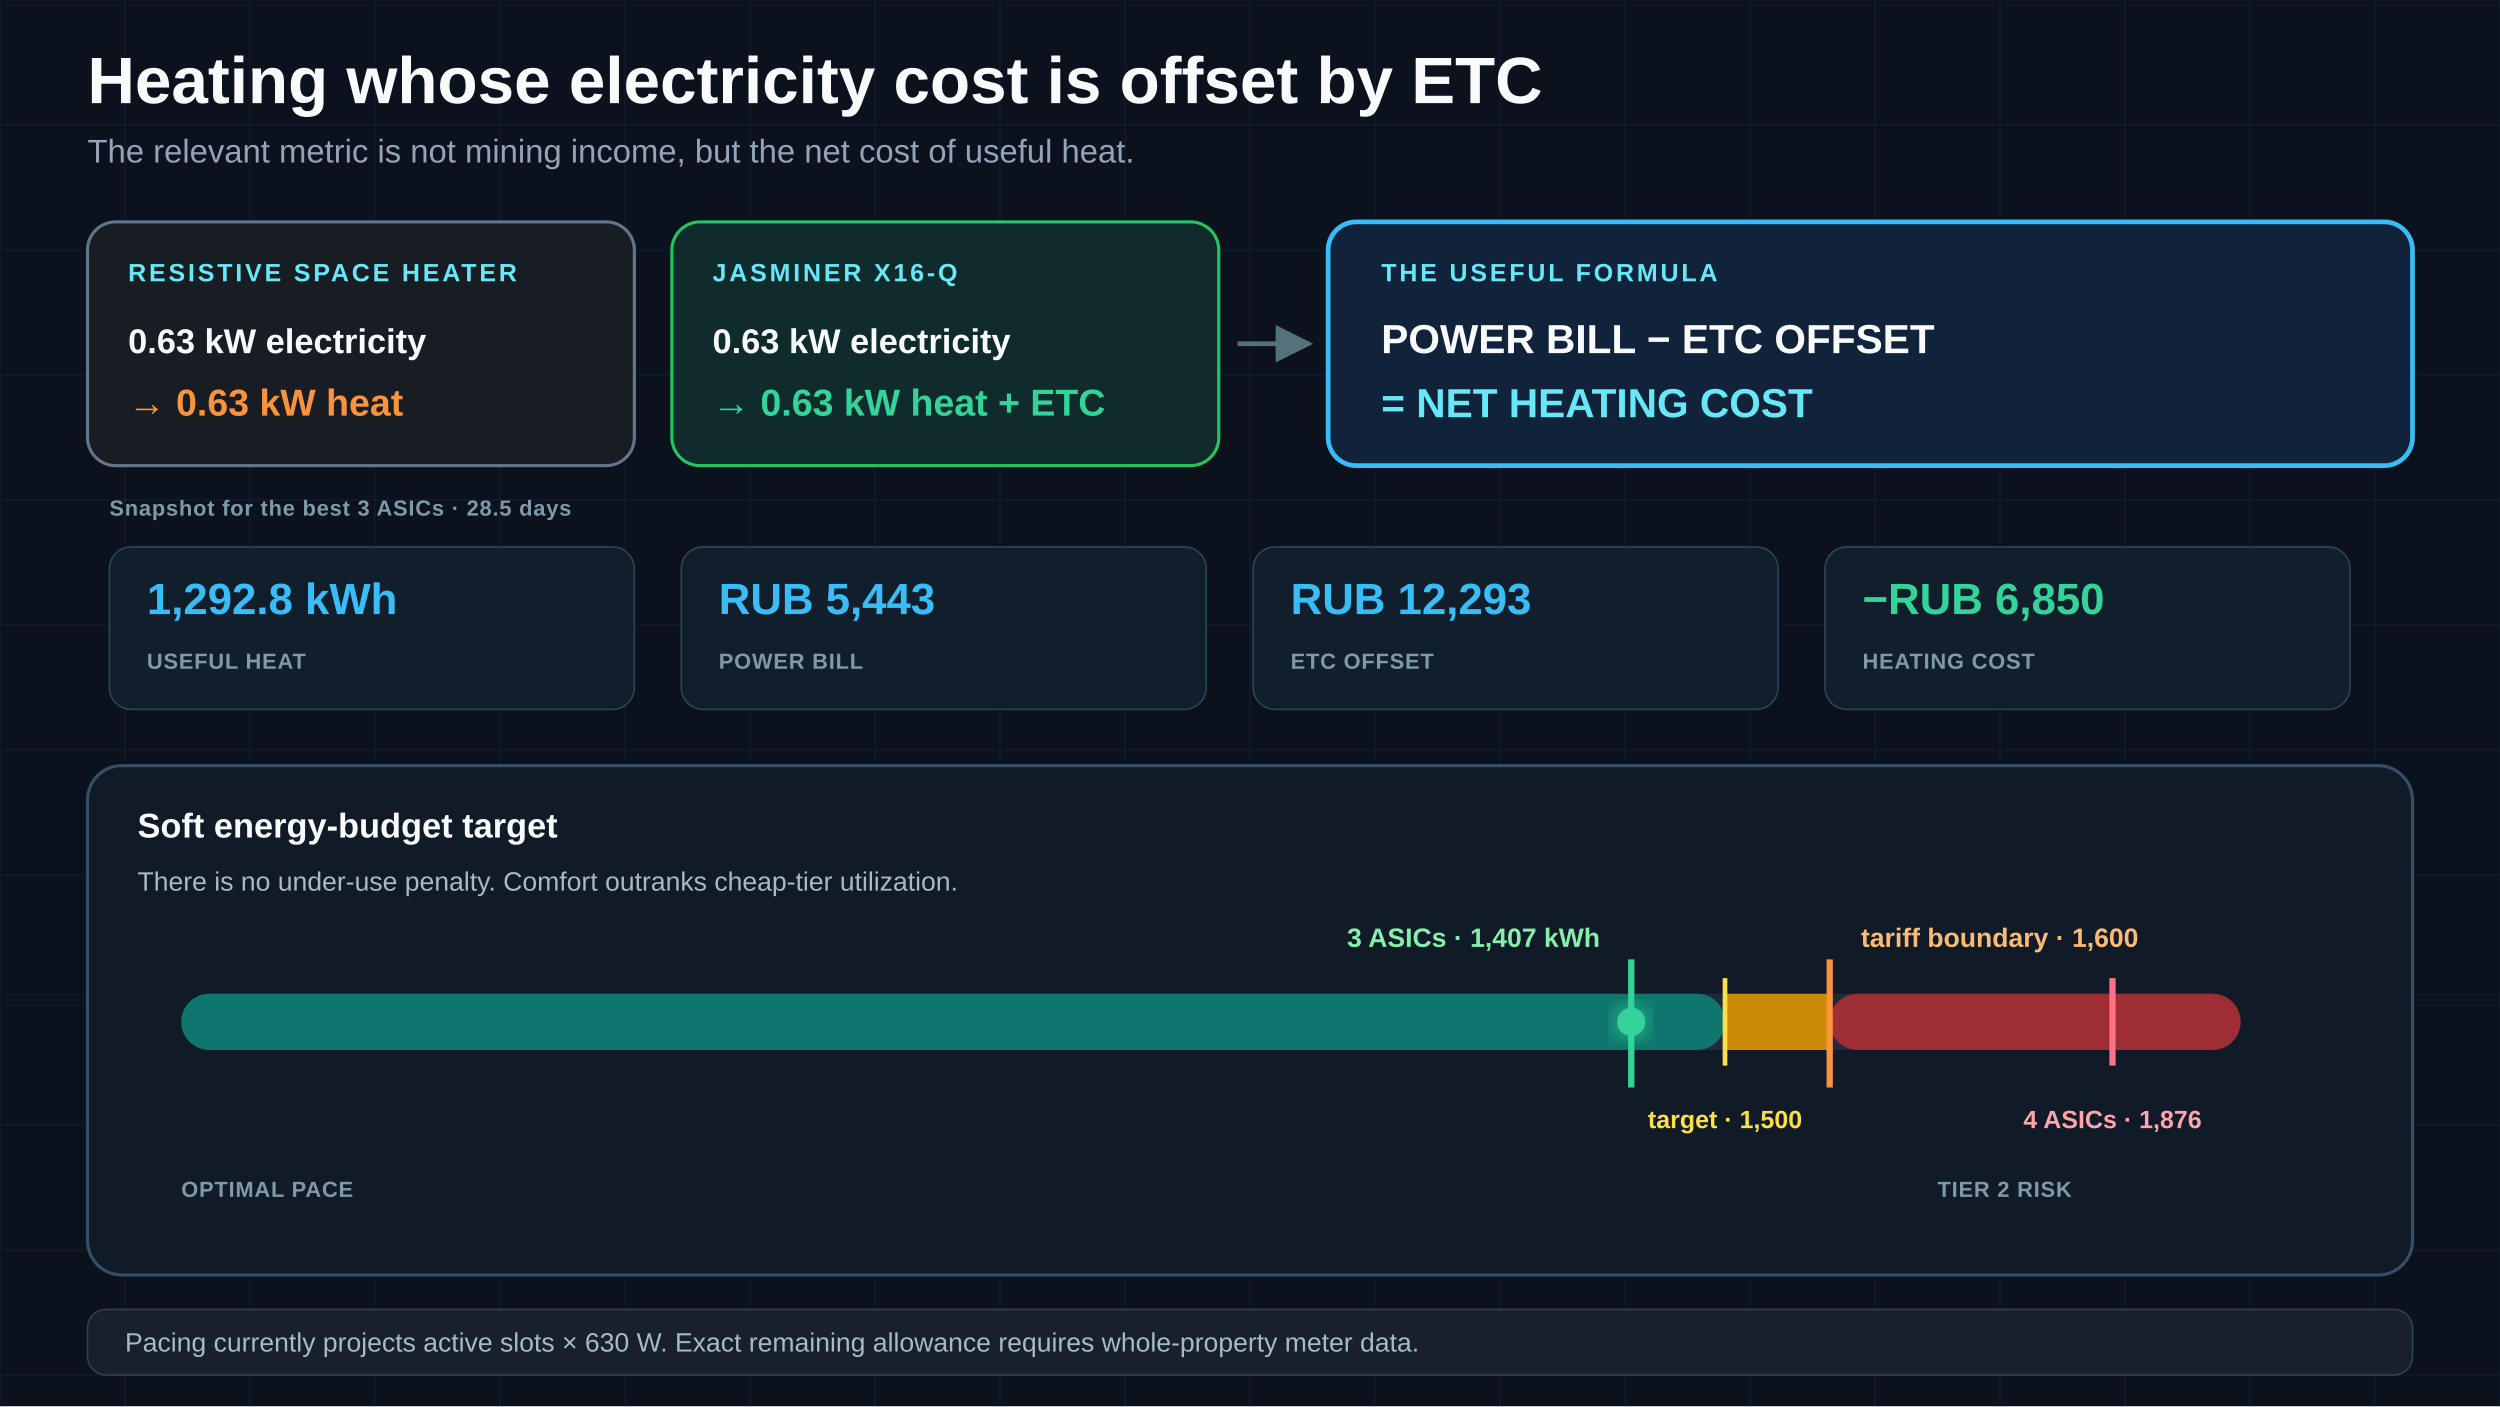
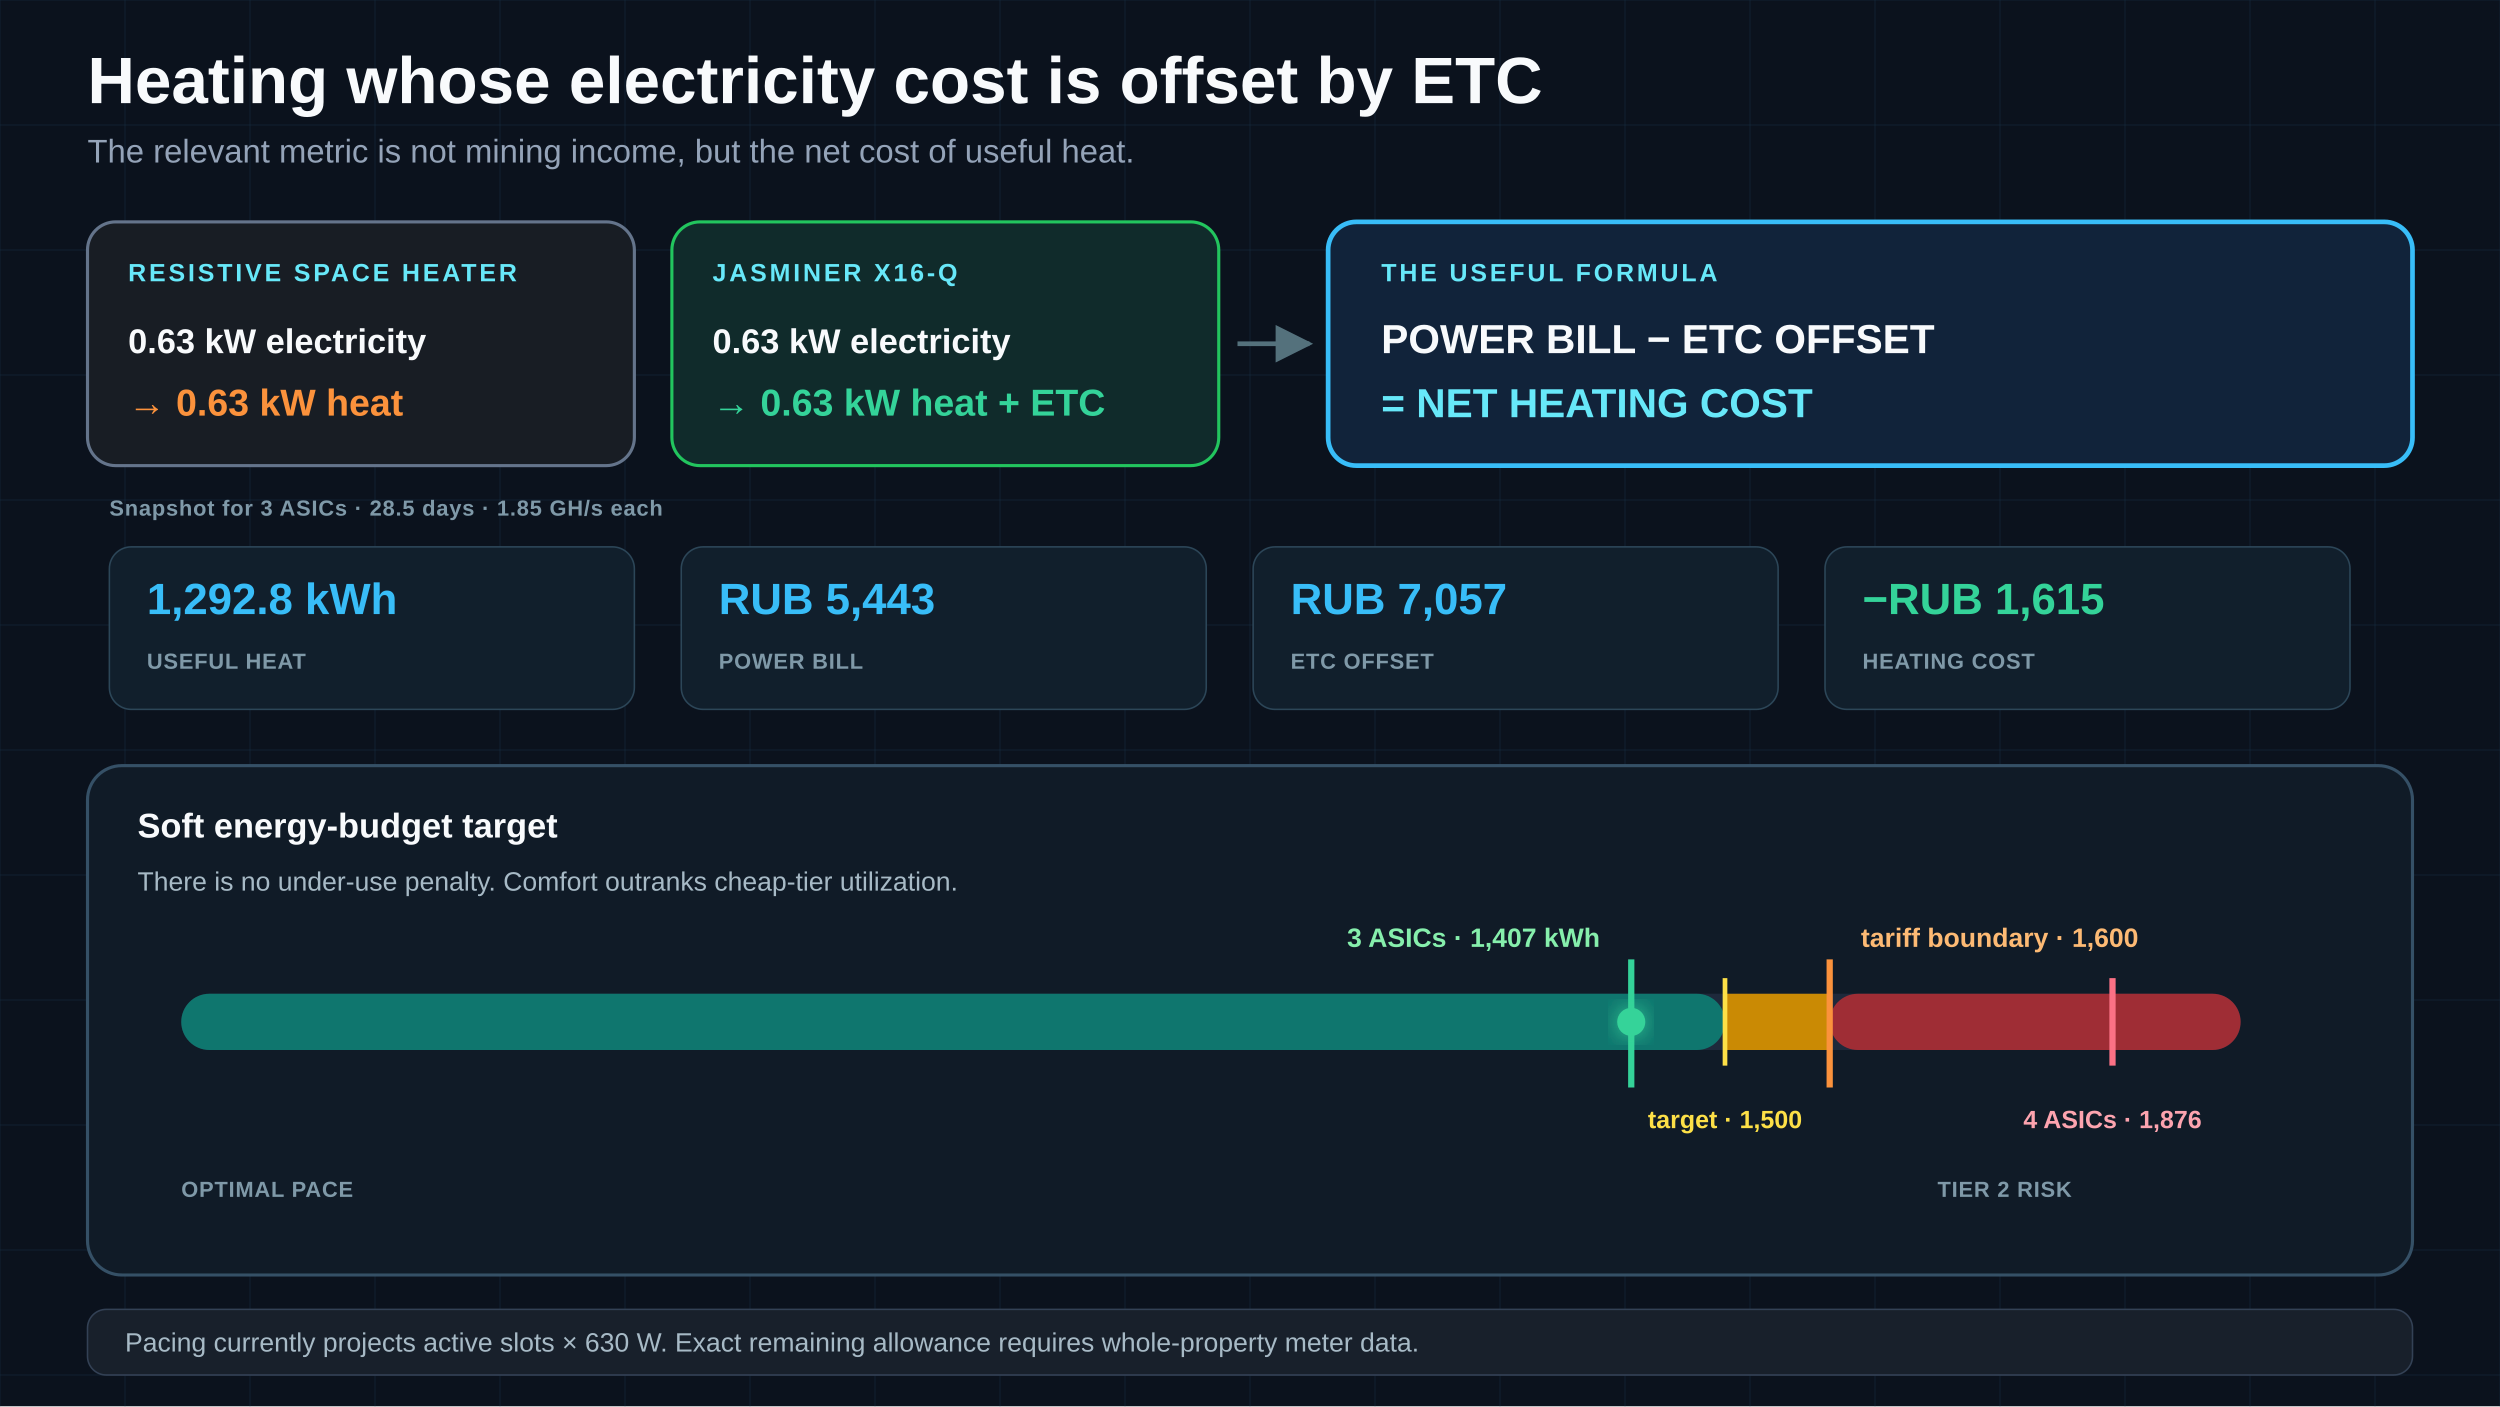
<svg xmlns="http://www.w3.org/2000/svg" width="1600" height="900" viewBox="0 0 1600 900" role="img" aria-labelledby="title desc">
  <defs>
    <marker id="arrow" viewBox="0 0 10 10" refX="9" refY="5" markerWidth="8" markerHeight="8" orient="auto-start-reverse">
      <path d="M 0 0 L 10 5 L 0 10 z" fill="#54717c" />
    </marker>
    <filter id="glow" x="-30%" y="-30%" width="160%" height="160%">
      <feGaussianBlur stdDeviation="7" result="blur" />
      <feMerge>
        <feMergeNode in="blur" />
        <feMergeNode in="SourceGraphic" />
      </feMerge>
    </filter>
    <linearGradient id="heat" x1="0" x2="1">
      <stop offset="0" stop-color="#f59e0b" />
      <stop offset="1" stop-color="#fb7185" />
    </linearGradient>
    <style>
      .bg { fill: #0b121d; }
      .grid { stroke: #173044; stroke-width: 1; opacity: .32; }
      .title { fill: #f8fafc; font: 800 42px Arial, Helvetica, sans-serif; }
      .subtitle { fill: #94a3b8; font: 400 21px Arial, Helvetica, sans-serif; }
      .kicker { fill: #67e8f9; font: 700 16px Arial, Helvetica, sans-serif; letter-spacing: 1.8px; }
      .label { fill: #f8fafc; font: 700 22px Arial, Helvetica, sans-serif; }
      .small { fill: #a7bac6; font: 400 17px Arial, Helvetica, sans-serif; }
      .micro { fill: #7f99a8; font: 600 14px Arial, Helvetica, sans-serif; letter-spacing: .5px; }
      .mono { fill: #d9edf5; font: 700 18px Menlo, Monaco, Consolas, monospace; }
      .line { fill: none; stroke: #54717c; stroke-width: 3; marker-end: url(#arrow); }
      .dash { fill: none; stroke: #8b5cf6; stroke-width: 3; stroke-dasharray: 10 8; marker-end: url(#arrow); }
    </style>
  </defs>
  <rect class="bg" width="1600" height="900" />
  <g>
    <path class="grid" d="M0 0V900" />
    <path class="grid" d="M80 0V900" />
    <path class="grid" d="M160 0V900" />
    <path class="grid" d="M240 0V900" />
    <path class="grid" d="M320 0V900" />
    <path class="grid" d="M400 0V900" />
    <path class="grid" d="M480 0V900" />
    <path class="grid" d="M560 0V900" />
    <path class="grid" d="M640 0V900" />
    <path class="grid" d="M720 0V900" />
    <path class="grid" d="M800 0V900" />
    <path class="grid" d="M880 0V900" />
    <path class="grid" d="M960 0V900" />
    <path class="grid" d="M1040 0V900" />
    <path class="grid" d="M1120 0V900" />
    <path class="grid" d="M1200 0V900" />
    <path class="grid" d="M1280 0V900" />
    <path class="grid" d="M1360 0V900" />
    <path class="grid" d="M1440 0V900" />
    <path class="grid" d="M1520 0V900" />
    <path class="grid" d="M1600 0V900" />
    <path class="grid" d="M0 0H1600" />
    <path class="grid" d="M0 80H1600" />
    <path class="grid" d="M0 160H1600" />
    <path class="grid" d="M0 240H1600" />
    <path class="grid" d="M0 320H1600" />
    <path class="grid" d="M0 400H1600" />
    <path class="grid" d="M0 480H1600" />
    <path class="grid" d="M0 560H1600" />
    <path class="grid" d="M0 640H1600" />
    <path class="grid" d="M0 720H1600" />
    <path class="grid" d="M0 800H1600" />
    <path class="grid" d="M0 880H1600" />
  </g>
  <text class="title" x="56" y="66">Heating whose electricity cost is offset by ETC</text>
  <text class="subtitle" x="56" y="104">The relevant metric is not mining income, but the net cost of useful heat.</text>
  <rect x="56" y="142" width="350" height="156" rx="18" fill="#181d24" stroke="#64748b" stroke-width="2" />
  <text class="kicker" x="82" y="180" fill="#cbd5e1">RESISTIVE SPACE HEATER</text>
  <text class="label" x="82" y="226">0.63 kW electricity</text>
  <text x="82" y="266" fill="#fb923c" font-family="Arial, Helvetica, sans-serif" font-size="24" font-weight="700">→ 0.63 kW heat</text>
  <rect x="430" y="142" width="350" height="156" rx="18" fill="#102b2b" stroke="#22c55e" stroke-width="2" />
  <text class="kicker" x="456" y="180" fill="#86efac">JASMINER X16-Q</text>
  <text class="label" x="456" y="226">0.63 kW electricity</text>
  <text x="456" y="266" fill="#34d399" font-family="Arial, Helvetica, sans-serif" font-size="24" font-weight="700">→ 0.63 kW heat + ETC</text>
  <path class="line" d="M792 220H838" />
  <rect x="850" y="142" width="694" height="156" rx="18" fill="#11233a" stroke="#38bdf8" stroke-width="3" />
  <text class="kicker" x="884" y="180">THE USEFUL FORMULA</text>
  <text x="884" y="226" fill="#f8fafc" font-family="Arial, Helvetica, sans-serif" font-size="26" font-weight="800">POWER BILL − ETC OFFSET</text>
  <text x="884" y="267" fill="#67e8f9" font-family="Arial, Helvetica, sans-serif" font-size="26" font-weight="800">= NET HEATING COST</text>
-   <text class="micro" x="70" y="330">Snapshot for the best 3 ASICs · 28.5 days</text>
+   <text class="micro" x="70" y="330">Snapshot for 3 ASICs · 28.5 days · 1.85 GH/s each</text>
  <rect x="70" y="350" width="336" height="104" rx="14" fill="#111f2c" stroke="#2c4658" />
  <text x="94" y="393" fill="#38bdf8" font-family="Arial, Helvetica, sans-serif" font-size="28" font-weight="800">1,292.8 kWh</text>
  <text class="micro" x="94" y="428">USEFUL HEAT</text>
  <rect x="436" y="350" width="336" height="104" rx="14" fill="#111f2c" stroke="#2c4658" />
  <text x="460" y="393" fill="#38bdf8" font-family="Arial, Helvetica, sans-serif" font-size="28" font-weight="800">RUB 5,443</text>
  <text class="micro" x="460" y="428">POWER BILL</text>
  <rect x="802" y="350" width="336" height="104" rx="14" fill="#111f2c" stroke="#2c4658" />
-   <text x="826" y="393" fill="#38bdf8" font-family="Arial, Helvetica, sans-serif" font-size="28" font-weight="800">RUB 12,293</text>
+   <text x="826" y="393" fill="#38bdf8" font-family="Arial, Helvetica, sans-serif" font-size="28" font-weight="800">RUB 7,057</text>
  <text class="micro" x="826" y="428">ETC OFFSET</text>
  <rect x="1168" y="350" width="336" height="104" rx="14" fill="#111f2c" stroke="#2c4658" />
-   <text x="1192" y="393" fill="#34d399" font-family="Arial, Helvetica, sans-serif" font-size="28" font-weight="800">−RUB 6,850</text>
+   <text x="1192" y="393" fill="#34d399" font-family="Arial, Helvetica, sans-serif" font-size="28" font-weight="800">−RUB 1,615</text>
  <text class="micro" x="1192" y="428">HEATING COST</text>
  <rect x="56" y="490" width="1488" height="326" rx="22" fill="#101b27" stroke="#355066" stroke-width="2" />
  <text class="label" x="88" y="536">Soft energy-budget target</text>
  <text class="small" x="88" y="570">There is no under-use penalty. Comfort outranks cheap-tier utilization.</text>
  <rect x="116" y="636" width="1318" height="36" rx="18" fill="#1e293b" />
  <rect x="116" y="636" width="988" height="36" rx="18" fill="#0f766e" />
  <rect x="1104" y="636" width="67" height="36" fill="#ca8a04" />
  <rect x="1171" y="636" width="263" height="36" rx="18" fill="#9f2d35" />
  <line x1="1044" y1="614" x2="1044" y2="696" stroke="#34d399" stroke-width="4" />
  <circle cx="1044" cy="654" r="9" fill="#34d399" filter="url(#glow)" />
  <text x="1024" y="606" text-anchor="end" fill="#86efac" font-family="Arial, Helvetica, sans-serif" font-size="17" font-weight="700">3 ASICs · 1,407 kWh</text>
  <line x1="1104" y1="626" x2="1104" y2="682" stroke="#fde047" stroke-width="3" />
  <text x="1104" y="722" text-anchor="middle" fill="#fde047" font-family="Arial, Helvetica, sans-serif" font-size="16" font-weight="700">target · 1,500</text>
  <line x1="1171" y1="614" x2="1171" y2="696" stroke="#fb923c" stroke-width="4" />
  <text x="1191" y="606" text-anchor="start" fill="#fdba74" font-family="Arial, Helvetica, sans-serif" font-size="17" font-weight="700">tariff boundary · 1,600</text>
  <line x1="1352" y1="626" x2="1352" y2="682" stroke="#fb7185" stroke-width="4" />
  <text x="1352" y="722" text-anchor="middle" fill="#fda4af" font-family="Arial, Helvetica, sans-serif" font-size="16" font-weight="700">4 ASICs · 1,876</text>
  <text class="micro" x="116" y="766" fill="#5eead4">OPTIMAL PACE</text>
  <text class="micro" x="1240" y="766" fill="#fda4af">TIER 2 RISK</text>
  <rect x="56" y="838" width="1488" height="42" rx="12" fill="#18202b" stroke="#334155" />
  <text class="small" x="80" y="865">Pacing currently projects active slots × 630 W. Exact remaining allowance requires whole-property meter data.</text>
</svg>
